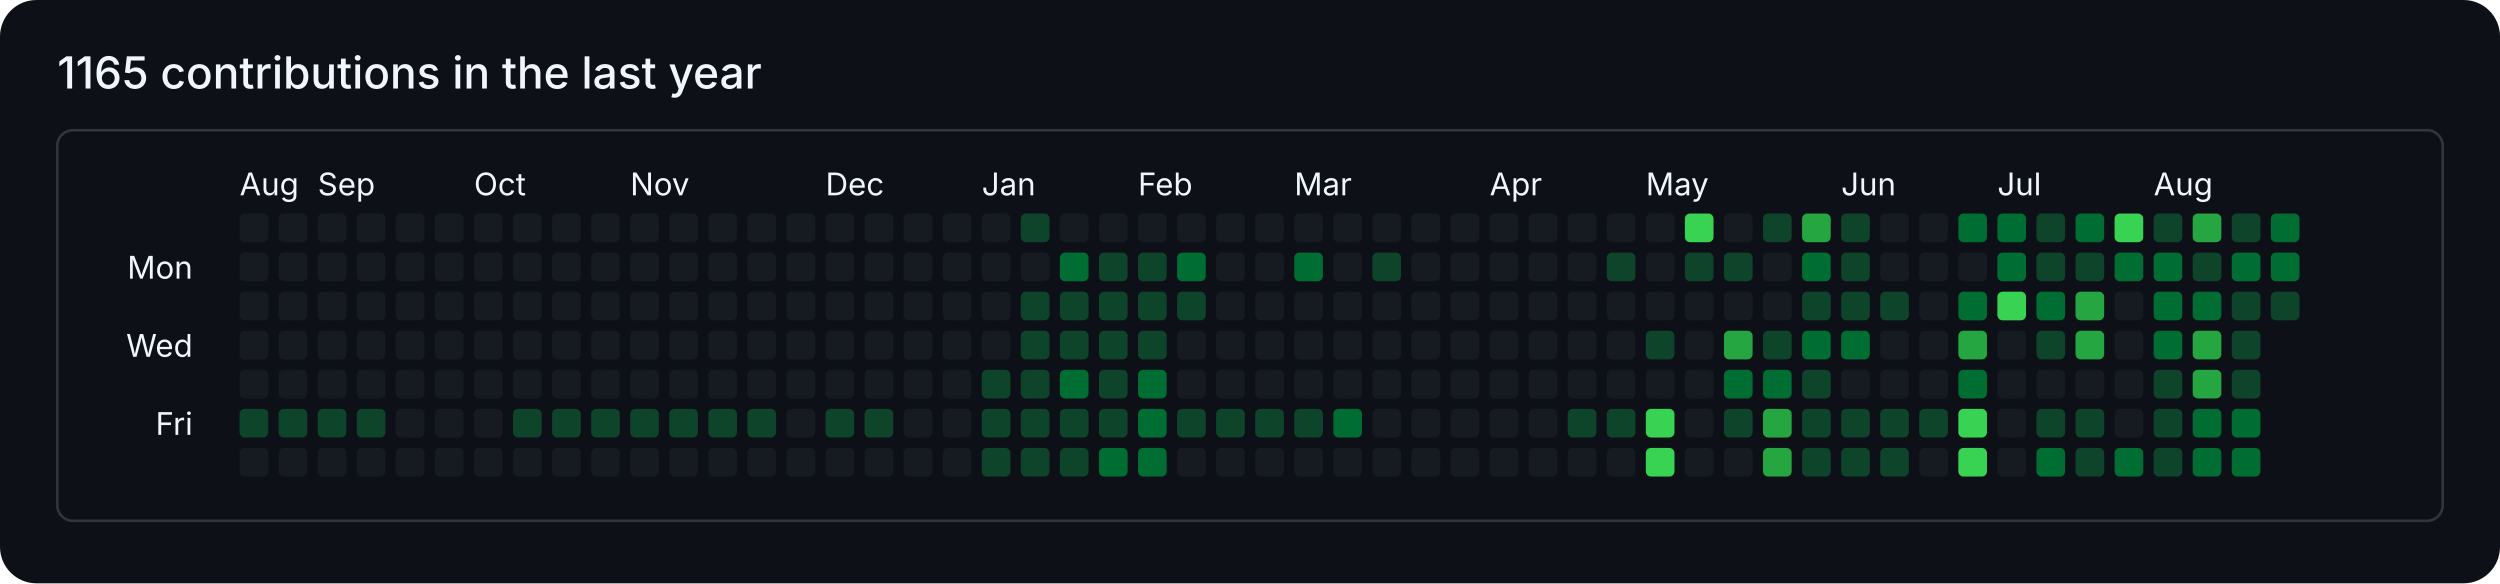
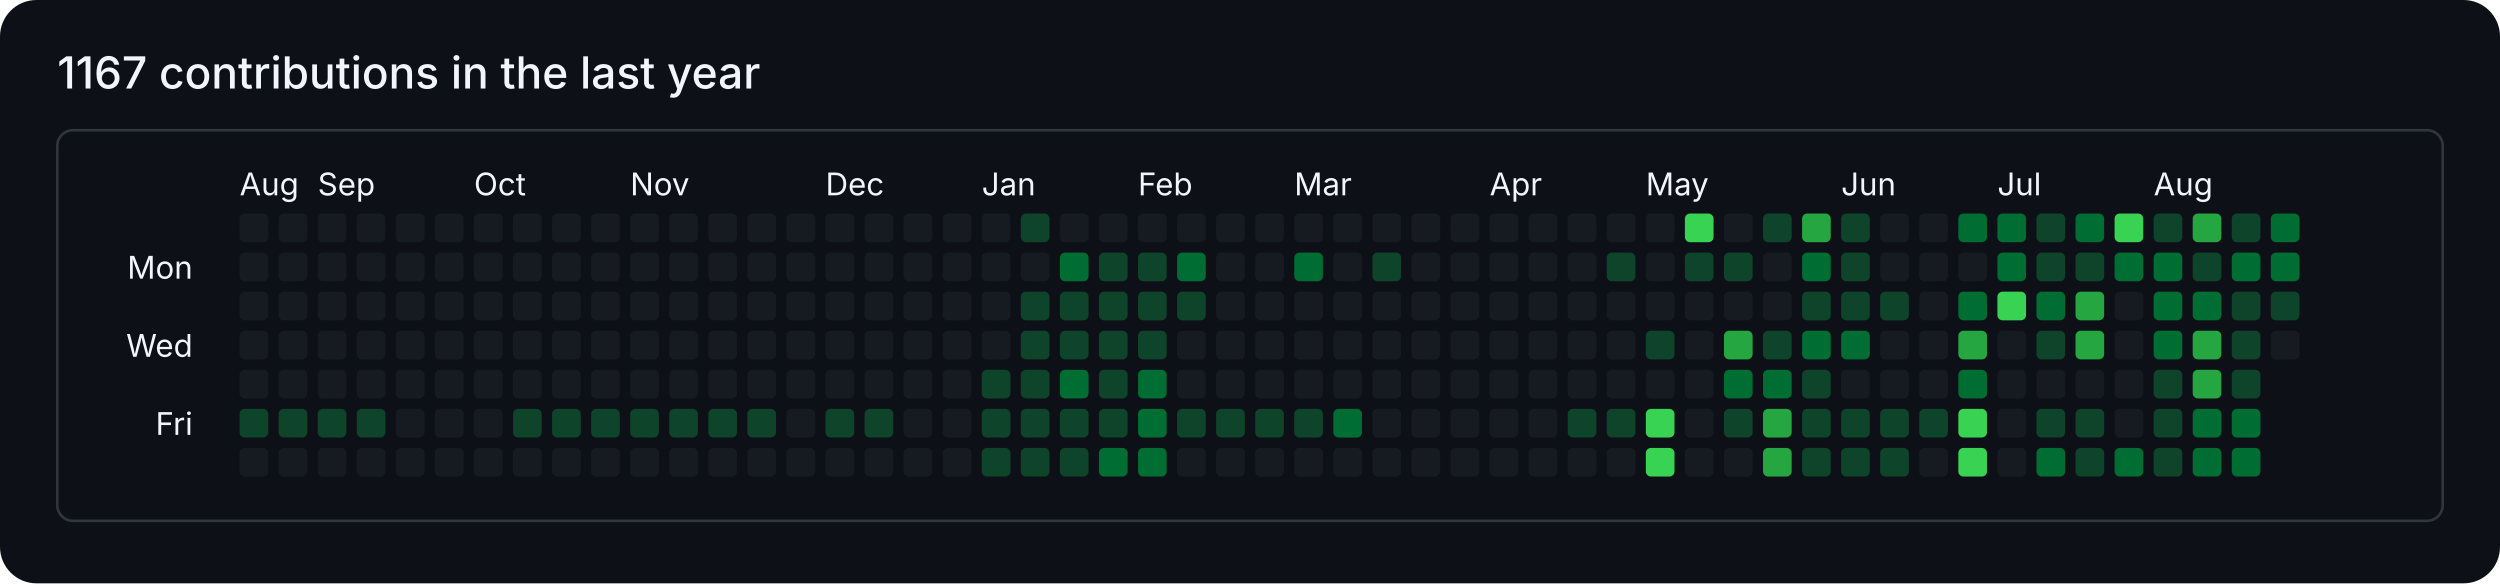
<svg xmlns="http://www.w3.org/2000/svg" width="1200" height="280" viewBox="0 0 960 224" fill="none" role="img" aria-label="AleksZyro GitHub contribution calendar">
  <style>
    .title { font: 500 17px -apple-system, BlinkMacSystemFont, 'Segoe UI', sans-serif; fill: #f0f6fc; }
    .month-label, .weekday-label, .legend, .hint { font: 400 12px -apple-system, BlinkMacSystemFont, 'Segoe UI', sans-serif; fill: #f0f6fc; }
    .hint, .legend-muted { fill: #8b949e; }
    .day-cell { shape-rendering: geometricPrecision; }
  </style>
  <rect width="960" height="224" rx="14" fill="#0d1117" />
-   <text x="22" y="34" class="title">1165 contributions in the last year</text>
+   <text x="22" y="34" class="title">1167 contributions in the last year</text>
  <rect x="22" y="50" width="916" height="150" rx="6" fill="none" stroke="#30363d" />
  <text x="92" y="75" class="month-label">Aug</text>
  <text x="122" y="75" class="month-label">Sep</text>
  <text x="182" y="75" class="month-label">Oct</text>
  <text x="242" y="75" class="month-label">Nov</text>
  <text x="317" y="75" class="month-label">Dec</text>
  <text x="377" y="75" class="month-label">Jan</text>
  <text x="437" y="75" class="month-label">Feb</text>
  <text x="497" y="75" class="month-label">Mar</text>
  <text x="572" y="75" class="month-label">Apr</text>
  <text x="632" y="75" class="month-label">May</text>
  <text x="707" y="75" class="month-label">Jun</text>
  <text x="767" y="75" class="month-label">Jul</text>
  <text x="827" y="75" class="month-label">Aug</text>
  <text x="74" y="107" class="weekday-label" text-anchor="end">Mon</text>
  <text x="74" y="137" class="weekday-label" text-anchor="end">Wed</text>
  <text x="74" y="167" class="weekday-label" text-anchor="end">Fri</text>
  <rect class="day-cell" x="92" y="82" width="11" height="11" rx="2" fill="#161b22" />
  <rect class="day-cell" x="92" y="97" width="11" height="11" rx="2" fill="#161b22" />
  <rect class="day-cell" x="92" y="112" width="11" height="11" rx="2" fill="#161b22" />
  <rect class="day-cell" x="92" y="127" width="11" height="11" rx="2" fill="#161b22" />
  <rect class="day-cell" x="92" y="142" width="11" height="11" rx="2" fill="#161b22" />
  <rect class="day-cell" x="92" y="157" width="11" height="11" rx="2" fill="#0e4429" />
  <rect class="day-cell" x="92" y="172" width="11" height="11" rx="2" fill="#161b22" />
  <rect class="day-cell" x="107" y="82" width="11" height="11" rx="2" fill="#161b22" />
  <rect class="day-cell" x="107" y="97" width="11" height="11" rx="2" fill="#161b22" />
  <rect class="day-cell" x="107" y="112" width="11" height="11" rx="2" fill="#161b22" />
  <rect class="day-cell" x="107" y="127" width="11" height="11" rx="2" fill="#161b22" />
  <rect class="day-cell" x="107" y="142" width="11" height="11" rx="2" fill="#161b22" />
  <rect class="day-cell" x="107" y="157" width="11" height="11" rx="2" fill="#0e4429" />
  <rect class="day-cell" x="107" y="172" width="11" height="11" rx="2" fill="#161b22" />
  <rect class="day-cell" x="122" y="82" width="11" height="11" rx="2" fill="#161b22" />
  <rect class="day-cell" x="122" y="97" width="11" height="11" rx="2" fill="#161b22" />
  <rect class="day-cell" x="122" y="112" width="11" height="11" rx="2" fill="#161b22" />
  <rect class="day-cell" x="122" y="127" width="11" height="11" rx="2" fill="#161b22" />
  <rect class="day-cell" x="122" y="142" width="11" height="11" rx="2" fill="#161b22" />
  <rect class="day-cell" x="122" y="157" width="11" height="11" rx="2" fill="#0e4429" />
  <rect class="day-cell" x="122" y="172" width="11" height="11" rx="2" fill="#161b22" />
  <rect class="day-cell" x="137" y="82" width="11" height="11" rx="2" fill="#161b22" />
  <rect class="day-cell" x="137" y="97" width="11" height="11" rx="2" fill="#161b22" />
  <rect class="day-cell" x="137" y="112" width="11" height="11" rx="2" fill="#161b22" />
  <rect class="day-cell" x="137" y="127" width="11" height="11" rx="2" fill="#161b22" />
  <rect class="day-cell" x="137" y="142" width="11" height="11" rx="2" fill="#161b22" />
  <rect class="day-cell" x="137" y="157" width="11" height="11" rx="2" fill="#0e4429" />
  <rect class="day-cell" x="137" y="172" width="11" height="11" rx="2" fill="#161b22" />
  <rect class="day-cell" x="152" y="82" width="11" height="11" rx="2" fill="#161b22" />
  <rect class="day-cell" x="152" y="97" width="11" height="11" rx="2" fill="#161b22" />
  <rect class="day-cell" x="152" y="112" width="11" height="11" rx="2" fill="#161b22" />
  <rect class="day-cell" x="152" y="127" width="11" height="11" rx="2" fill="#161b22" />
  <rect class="day-cell" x="152" y="142" width="11" height="11" rx="2" fill="#161b22" />
  <rect class="day-cell" x="152" y="157" width="11" height="11" rx="2" fill="#161b22" />
  <rect class="day-cell" x="152" y="172" width="11" height="11" rx="2" fill="#161b22" />
  <rect class="day-cell" x="167" y="82" width="11" height="11" rx="2" fill="#161b22" />
  <rect class="day-cell" x="167" y="97" width="11" height="11" rx="2" fill="#161b22" />
  <rect class="day-cell" x="167" y="112" width="11" height="11" rx="2" fill="#161b22" />
  <rect class="day-cell" x="167" y="127" width="11" height="11" rx="2" fill="#161b22" />
  <rect class="day-cell" x="167" y="142" width="11" height="11" rx="2" fill="#161b22" />
  <rect class="day-cell" x="167" y="157" width="11" height="11" rx="2" fill="#161b22" />
  <rect class="day-cell" x="167" y="172" width="11" height="11" rx="2" fill="#161b22" />
  <rect class="day-cell" x="182" y="82" width="11" height="11" rx="2" fill="#161b22" />
  <rect class="day-cell" x="182" y="97" width="11" height="11" rx="2" fill="#161b22" />
  <rect class="day-cell" x="182" y="112" width="11" height="11" rx="2" fill="#161b22" />
  <rect class="day-cell" x="182" y="127" width="11" height="11" rx="2" fill="#161b22" />
  <rect class="day-cell" x="182" y="142" width="11" height="11" rx="2" fill="#161b22" />
  <rect class="day-cell" x="182" y="157" width="11" height="11" rx="2" fill="#161b22" />
  <rect class="day-cell" x="182" y="172" width="11" height="11" rx="2" fill="#161b22" />
  <rect class="day-cell" x="197" y="82" width="11" height="11" rx="2" fill="#161b22" />
  <rect class="day-cell" x="197" y="97" width="11" height="11" rx="2" fill="#161b22" />
  <rect class="day-cell" x="197" y="112" width="11" height="11" rx="2" fill="#161b22" />
  <rect class="day-cell" x="197" y="127" width="11" height="11" rx="2" fill="#161b22" />
  <rect class="day-cell" x="197" y="142" width="11" height="11" rx="2" fill="#161b22" />
  <rect class="day-cell" x="197" y="157" width="11" height="11" rx="2" fill="#0e4429" />
  <rect class="day-cell" x="197" y="172" width="11" height="11" rx="2" fill="#161b22" />
  <rect class="day-cell" x="212" y="82" width="11" height="11" rx="2" fill="#161b22" />
  <rect class="day-cell" x="212" y="97" width="11" height="11" rx="2" fill="#161b22" />
  <rect class="day-cell" x="212" y="112" width="11" height="11" rx="2" fill="#161b22" />
  <rect class="day-cell" x="212" y="127" width="11" height="11" rx="2" fill="#161b22" />
  <rect class="day-cell" x="212" y="142" width="11" height="11" rx="2" fill="#161b22" />
  <rect class="day-cell" x="212" y="157" width="11" height="11" rx="2" fill="#0e4429" />
  <rect class="day-cell" x="212" y="172" width="11" height="11" rx="2" fill="#161b22" />
  <rect class="day-cell" x="227" y="82" width="11" height="11" rx="2" fill="#161b22" />
  <rect class="day-cell" x="227" y="97" width="11" height="11" rx="2" fill="#161b22" />
  <rect class="day-cell" x="227" y="112" width="11" height="11" rx="2" fill="#161b22" />
  <rect class="day-cell" x="227" y="127" width="11" height="11" rx="2" fill="#161b22" />
  <rect class="day-cell" x="227" y="142" width="11" height="11" rx="2" fill="#161b22" />
  <rect class="day-cell" x="227" y="157" width="11" height="11" rx="2" fill="#0e4429" />
  <rect class="day-cell" x="227" y="172" width="11" height="11" rx="2" fill="#161b22" />
  <rect class="day-cell" x="242" y="82" width="11" height="11" rx="2" fill="#161b22" />
  <rect class="day-cell" x="242" y="97" width="11" height="11" rx="2" fill="#161b22" />
  <rect class="day-cell" x="242" y="112" width="11" height="11" rx="2" fill="#161b22" />
  <rect class="day-cell" x="242" y="127" width="11" height="11" rx="2" fill="#161b22" />
  <rect class="day-cell" x="242" y="142" width="11" height="11" rx="2" fill="#161b22" />
  <rect class="day-cell" x="242" y="157" width="11" height="11" rx="2" fill="#0e4429" />
  <rect class="day-cell" x="242" y="172" width="11" height="11" rx="2" fill="#161b22" />
  <rect class="day-cell" x="257" y="82" width="11" height="11" rx="2" fill="#161b22" />
  <rect class="day-cell" x="257" y="97" width="11" height="11" rx="2" fill="#161b22" />
  <rect class="day-cell" x="257" y="112" width="11" height="11" rx="2" fill="#161b22" />
  <rect class="day-cell" x="257" y="127" width="11" height="11" rx="2" fill="#161b22" />
  <rect class="day-cell" x="257" y="142" width="11" height="11" rx="2" fill="#161b22" />
  <rect class="day-cell" x="257" y="157" width="11" height="11" rx="2" fill="#0e4429" />
  <rect class="day-cell" x="257" y="172" width="11" height="11" rx="2" fill="#161b22" />
  <rect class="day-cell" x="272" y="82" width="11" height="11" rx="2" fill="#161b22" />
  <rect class="day-cell" x="272" y="97" width="11" height="11" rx="2" fill="#161b22" />
  <rect class="day-cell" x="272" y="112" width="11" height="11" rx="2" fill="#161b22" />
  <rect class="day-cell" x="272" y="127" width="11" height="11" rx="2" fill="#161b22" />
  <rect class="day-cell" x="272" y="142" width="11" height="11" rx="2" fill="#161b22" />
  <rect class="day-cell" x="272" y="157" width="11" height="11" rx="2" fill="#0e4429" />
  <rect class="day-cell" x="272" y="172" width="11" height="11" rx="2" fill="#161b22" />
  <rect class="day-cell" x="287" y="82" width="11" height="11" rx="2" fill="#161b22" />
  <rect class="day-cell" x="287" y="97" width="11" height="11" rx="2" fill="#161b22" />
  <rect class="day-cell" x="287" y="112" width="11" height="11" rx="2" fill="#161b22" />
  <rect class="day-cell" x="287" y="127" width="11" height="11" rx="2" fill="#161b22" />
  <rect class="day-cell" x="287" y="142" width="11" height="11" rx="2" fill="#161b22" />
  <rect class="day-cell" x="287" y="157" width="11" height="11" rx="2" fill="#0e4429" />
  <rect class="day-cell" x="287" y="172" width="11" height="11" rx="2" fill="#161b22" />
  <rect class="day-cell" x="302" y="82" width="11" height="11" rx="2" fill="#161b22" />
  <rect class="day-cell" x="302" y="97" width="11" height="11" rx="2" fill="#161b22" />
  <rect class="day-cell" x="302" y="112" width="11" height="11" rx="2" fill="#161b22" />
  <rect class="day-cell" x="302" y="127" width="11" height="11" rx="2" fill="#161b22" />
  <rect class="day-cell" x="302" y="142" width="11" height="11" rx="2" fill="#161b22" />
  <rect class="day-cell" x="302" y="157" width="11" height="11" rx="2" fill="#161b22" />
  <rect class="day-cell" x="302" y="172" width="11" height="11" rx="2" fill="#161b22" />
  <rect class="day-cell" x="317" y="82" width="11" height="11" rx="2" fill="#161b22" />
  <rect class="day-cell" x="317" y="97" width="11" height="11" rx="2" fill="#161b22" />
  <rect class="day-cell" x="317" y="112" width="11" height="11" rx="2" fill="#161b22" />
  <rect class="day-cell" x="317" y="127" width="11" height="11" rx="2" fill="#161b22" />
  <rect class="day-cell" x="317" y="142" width="11" height="11" rx="2" fill="#161b22" />
  <rect class="day-cell" x="317" y="157" width="11" height="11" rx="2" fill="#0e4429" />
  <rect class="day-cell" x="317" y="172" width="11" height="11" rx="2" fill="#161b22" />
  <rect class="day-cell" x="332" y="82" width="11" height="11" rx="2" fill="#161b22" />
  <rect class="day-cell" x="332" y="97" width="11" height="11" rx="2" fill="#161b22" />
  <rect class="day-cell" x="332" y="112" width="11" height="11" rx="2" fill="#161b22" />
  <rect class="day-cell" x="332" y="127" width="11" height="11" rx="2" fill="#161b22" />
  <rect class="day-cell" x="332" y="142" width="11" height="11" rx="2" fill="#161b22" />
  <rect class="day-cell" x="332" y="157" width="11" height="11" rx="2" fill="#0e4429" />
  <rect class="day-cell" x="332" y="172" width="11" height="11" rx="2" fill="#161b22" />
  <rect class="day-cell" x="347" y="82" width="11" height="11" rx="2" fill="#161b22" />
  <rect class="day-cell" x="347" y="97" width="11" height="11" rx="2" fill="#161b22" />
  <rect class="day-cell" x="347" y="112" width="11" height="11" rx="2" fill="#161b22" />
  <rect class="day-cell" x="347" y="127" width="11" height="11" rx="2" fill="#161b22" />
  <rect class="day-cell" x="347" y="142" width="11" height="11" rx="2" fill="#161b22" />
  <rect class="day-cell" x="347" y="157" width="11" height="11" rx="2" fill="#161b22" />
  <rect class="day-cell" x="347" y="172" width="11" height="11" rx="2" fill="#161b22" />
  <rect class="day-cell" x="362" y="82" width="11" height="11" rx="2" fill="#161b22" />
  <rect class="day-cell" x="362" y="97" width="11" height="11" rx="2" fill="#161b22" />
  <rect class="day-cell" x="362" y="112" width="11" height="11" rx="2" fill="#161b22" />
  <rect class="day-cell" x="362" y="127" width="11" height="11" rx="2" fill="#161b22" />
  <rect class="day-cell" x="362" y="142" width="11" height="11" rx="2" fill="#161b22" />
  <rect class="day-cell" x="362" y="157" width="11" height="11" rx="2" fill="#161b22" />
  <rect class="day-cell" x="362" y="172" width="11" height="11" rx="2" fill="#161b22" />
  <rect class="day-cell" x="377" y="82" width="11" height="11" rx="2" fill="#161b22" />
  <rect class="day-cell" x="377" y="97" width="11" height="11" rx="2" fill="#161b22" />
  <rect class="day-cell" x="377" y="112" width="11" height="11" rx="2" fill="#161b22" />
  <rect class="day-cell" x="377" y="127" width="11" height="11" rx="2" fill="#161b22" />
  <rect class="day-cell" x="377" y="142" width="11" height="11" rx="2" fill="#0e4429" />
  <rect class="day-cell" x="377" y="157" width="11" height="11" rx="2" fill="#0e4429" />
  <rect class="day-cell" x="377" y="172" width="11" height="11" rx="2" fill="#0e4429" />
  <rect class="day-cell" x="392" y="82" width="11" height="11" rx="2" fill="#0e4429" />
  <rect class="day-cell" x="392" y="97" width="11" height="11" rx="2" fill="#161b22" />
  <rect class="day-cell" x="392" y="112" width="11" height="11" rx="2" fill="#0e4429" />
  <rect class="day-cell" x="392" y="127" width="11" height="11" rx="2" fill="#0e4429" />
  <rect class="day-cell" x="392" y="142" width="11" height="11" rx="2" fill="#0e4429" />
  <rect class="day-cell" x="392" y="157" width="11" height="11" rx="2" fill="#0e4429" />
  <rect class="day-cell" x="392" y="172" width="11" height="11" rx="2" fill="#0e4429" />
  <rect class="day-cell" x="407" y="82" width="11" height="11" rx="2" fill="#161b22" />
  <rect class="day-cell" x="407" y="97" width="11" height="11" rx="2" fill="#006d32" />
  <rect class="day-cell" x="407" y="112" width="11" height="11" rx="2" fill="#0e4429" />
  <rect class="day-cell" x="407" y="127" width="11" height="11" rx="2" fill="#0e4429" />
  <rect class="day-cell" x="407" y="142" width="11" height="11" rx="2" fill="#006d32" />
  <rect class="day-cell" x="407" y="157" width="11" height="11" rx="2" fill="#0e4429" />
  <rect class="day-cell" x="407" y="172" width="11" height="11" rx="2" fill="#0e4429" />
  <rect class="day-cell" x="422" y="82" width="11" height="11" rx="2" fill="#161b22" />
  <rect class="day-cell" x="422" y="97" width="11" height="11" rx="2" fill="#0e4429" />
  <rect class="day-cell" x="422" y="112" width="11" height="11" rx="2" fill="#0e4429" />
  <rect class="day-cell" x="422" y="127" width="11" height="11" rx="2" fill="#0e4429" />
  <rect class="day-cell" x="422" y="142" width="11" height="11" rx="2" fill="#0e4429" />
  <rect class="day-cell" x="422" y="157" width="11" height="11" rx="2" fill="#0e4429" />
  <rect class="day-cell" x="422" y="172" width="11" height="11" rx="2" fill="#006d32" />
  <rect class="day-cell" x="437" y="82" width="11" height="11" rx="2" fill="#161b22" />
  <rect class="day-cell" x="437" y="97" width="11" height="11" rx="2" fill="#0e4429" />
  <rect class="day-cell" x="437" y="112" width="11" height="11" rx="2" fill="#0e4429" />
  <rect class="day-cell" x="437" y="127" width="11" height="11" rx="2" fill="#0e4429" />
  <rect class="day-cell" x="437" y="142" width="11" height="11" rx="2" fill="#006d32" />
  <rect class="day-cell" x="437" y="157" width="11" height="11" rx="2" fill="#006d32" />
  <rect class="day-cell" x="437" y="172" width="11" height="11" rx="2" fill="#006d32" />
  <rect class="day-cell" x="452" y="82" width="11" height="11" rx="2" fill="#161b22" />
  <rect class="day-cell" x="452" y="97" width="11" height="11" rx="2" fill="#006d32" />
  <rect class="day-cell" x="452" y="112" width="11" height="11" rx="2" fill="#0e4429" />
  <rect class="day-cell" x="452" y="127" width="11" height="11" rx="2" fill="#161b22" />
  <rect class="day-cell" x="452" y="142" width="11" height="11" rx="2" fill="#161b22" />
  <rect class="day-cell" x="452" y="157" width="11" height="11" rx="2" fill="#0e4429" />
  <rect class="day-cell" x="452" y="172" width="11" height="11" rx="2" fill="#161b22" />
  <rect class="day-cell" x="467" y="82" width="11" height="11" rx="2" fill="#161b22" />
  <rect class="day-cell" x="467" y="97" width="11" height="11" rx="2" fill="#161b22" />
  <rect class="day-cell" x="467" y="112" width="11" height="11" rx="2" fill="#161b22" />
  <rect class="day-cell" x="467" y="127" width="11" height="11" rx="2" fill="#161b22" />
  <rect class="day-cell" x="467" y="142" width="11" height="11" rx="2" fill="#161b22" />
  <rect class="day-cell" x="467" y="157" width="11" height="11" rx="2" fill="#0e4429" />
  <rect class="day-cell" x="467" y="172" width="11" height="11" rx="2" fill="#161b22" />
  <rect class="day-cell" x="482" y="82" width="11" height="11" rx="2" fill="#161b22" />
  <rect class="day-cell" x="482" y="97" width="11" height="11" rx="2" fill="#161b22" />
  <rect class="day-cell" x="482" y="112" width="11" height="11" rx="2" fill="#161b22" />
  <rect class="day-cell" x="482" y="127" width="11" height="11" rx="2" fill="#161b22" />
  <rect class="day-cell" x="482" y="142" width="11" height="11" rx="2" fill="#161b22" />
  <rect class="day-cell" x="482" y="157" width="11" height="11" rx="2" fill="#0e4429" />
  <rect class="day-cell" x="482" y="172" width="11" height="11" rx="2" fill="#161b22" />
  <rect class="day-cell" x="497" y="82" width="11" height="11" rx="2" fill="#161b22" />
  <rect class="day-cell" x="497" y="97" width="11" height="11" rx="2" fill="#006d32" />
  <rect class="day-cell" x="497" y="112" width="11" height="11" rx="2" fill="#161b22" />
  <rect class="day-cell" x="497" y="127" width="11" height="11" rx="2" fill="#161b22" />
  <rect class="day-cell" x="497" y="142" width="11" height="11" rx="2" fill="#161b22" />
  <rect class="day-cell" x="497" y="157" width="11" height="11" rx="2" fill="#0e4429" />
  <rect class="day-cell" x="497" y="172" width="11" height="11" rx="2" fill="#161b22" />
  <rect class="day-cell" x="512" y="82" width="11" height="11" rx="2" fill="#161b22" />
  <rect class="day-cell" x="512" y="97" width="11" height="11" rx="2" fill="#161b22" />
  <rect class="day-cell" x="512" y="112" width="11" height="11" rx="2" fill="#161b22" />
  <rect class="day-cell" x="512" y="127" width="11" height="11" rx="2" fill="#161b22" />
  <rect class="day-cell" x="512" y="142" width="11" height="11" rx="2" fill="#161b22" />
  <rect class="day-cell" x="512" y="157" width="11" height="11" rx="2" fill="#006d32" />
  <rect class="day-cell" x="512" y="172" width="11" height="11" rx="2" fill="#161b22" />
  <rect class="day-cell" x="527" y="82" width="11" height="11" rx="2" fill="#161b22" />
  <rect class="day-cell" x="527" y="97" width="11" height="11" rx="2" fill="#0e4429" />
  <rect class="day-cell" x="527" y="112" width="11" height="11" rx="2" fill="#161b22" />
  <rect class="day-cell" x="527" y="127" width="11" height="11" rx="2" fill="#161b22" />
  <rect class="day-cell" x="527" y="142" width="11" height="11" rx="2" fill="#161b22" />
  <rect class="day-cell" x="527" y="157" width="11" height="11" rx="2" fill="#161b22" />
  <rect class="day-cell" x="527" y="172" width="11" height="11" rx="2" fill="#161b22" />
  <rect class="day-cell" x="542" y="82" width="11" height="11" rx="2" fill="#161b22" />
  <rect class="day-cell" x="542" y="97" width="11" height="11" rx="2" fill="#161b22" />
  <rect class="day-cell" x="542" y="112" width="11" height="11" rx="2" fill="#161b22" />
  <rect class="day-cell" x="542" y="127" width="11" height="11" rx="2" fill="#161b22" />
  <rect class="day-cell" x="542" y="142" width="11" height="11" rx="2" fill="#161b22" />
  <rect class="day-cell" x="542" y="157" width="11" height="11" rx="2" fill="#161b22" />
  <rect class="day-cell" x="542" y="172" width="11" height="11" rx="2" fill="#161b22" />
  <rect class="day-cell" x="557" y="82" width="11" height="11" rx="2" fill="#161b22" />
  <rect class="day-cell" x="557" y="97" width="11" height="11" rx="2" fill="#161b22" />
  <rect class="day-cell" x="557" y="112" width="11" height="11" rx="2" fill="#161b22" />
  <rect class="day-cell" x="557" y="127" width="11" height="11" rx="2" fill="#161b22" />
  <rect class="day-cell" x="557" y="142" width="11" height="11" rx="2" fill="#161b22" />
  <rect class="day-cell" x="557" y="157" width="11" height="11" rx="2" fill="#161b22" />
  <rect class="day-cell" x="557" y="172" width="11" height="11" rx="2" fill="#161b22" />
  <rect class="day-cell" x="572" y="82" width="11" height="11" rx="2" fill="#161b22" />
  <rect class="day-cell" x="572" y="97" width="11" height="11" rx="2" fill="#161b22" />
  <rect class="day-cell" x="572" y="112" width="11" height="11" rx="2" fill="#161b22" />
  <rect class="day-cell" x="572" y="127" width="11" height="11" rx="2" fill="#161b22" />
  <rect class="day-cell" x="572" y="142" width="11" height="11" rx="2" fill="#161b22" />
  <rect class="day-cell" x="572" y="157" width="11" height="11" rx="2" fill="#161b22" />
  <rect class="day-cell" x="572" y="172" width="11" height="11" rx="2" fill="#161b22" />
  <rect class="day-cell" x="587" y="82" width="11" height="11" rx="2" fill="#161b22" />
  <rect class="day-cell" x="587" y="97" width="11" height="11" rx="2" fill="#161b22" />
  <rect class="day-cell" x="587" y="112" width="11" height="11" rx="2" fill="#161b22" />
  <rect class="day-cell" x="587" y="127" width="11" height="11" rx="2" fill="#161b22" />
  <rect class="day-cell" x="587" y="142" width="11" height="11" rx="2" fill="#161b22" />
  <rect class="day-cell" x="587" y="157" width="11" height="11" rx="2" fill="#161b22" />
  <rect class="day-cell" x="587" y="172" width="11" height="11" rx="2" fill="#161b22" />
  <rect class="day-cell" x="602" y="82" width="11" height="11" rx="2" fill="#161b22" />
  <rect class="day-cell" x="602" y="97" width="11" height="11" rx="2" fill="#161b22" />
  <rect class="day-cell" x="602" y="112" width="11" height="11" rx="2" fill="#161b22" />
  <rect class="day-cell" x="602" y="127" width="11" height="11" rx="2" fill="#161b22" />
  <rect class="day-cell" x="602" y="142" width="11" height="11" rx="2" fill="#161b22" />
  <rect class="day-cell" x="602" y="157" width="11" height="11" rx="2" fill="#0e4429" />
  <rect class="day-cell" x="602" y="172" width="11" height="11" rx="2" fill="#161b22" />
  <rect class="day-cell" x="617" y="82" width="11" height="11" rx="2" fill="#161b22" />
  <rect class="day-cell" x="617" y="97" width="11" height="11" rx="2" fill="#0e4429" />
  <rect class="day-cell" x="617" y="112" width="11" height="11" rx="2" fill="#161b22" />
  <rect class="day-cell" x="617" y="127" width="11" height="11" rx="2" fill="#161b22" />
  <rect class="day-cell" x="617" y="142" width="11" height="11" rx="2" fill="#161b22" />
  <rect class="day-cell" x="617" y="157" width="11" height="11" rx="2" fill="#0e4429" />
  <rect class="day-cell" x="617" y="172" width="11" height="11" rx="2" fill="#161b22" />
  <rect class="day-cell" x="632" y="82" width="11" height="11" rx="2" fill="#161b22" />
  <rect class="day-cell" x="632" y="97" width="11" height="11" rx="2" fill="#161b22" />
  <rect class="day-cell" x="632" y="112" width="11" height="11" rx="2" fill="#161b22" />
  <rect class="day-cell" x="632" y="127" width="11" height="11" rx="2" fill="#0e4429" />
  <rect class="day-cell" x="632" y="142" width="11" height="11" rx="2" fill="#161b22" />
  <rect class="day-cell" x="632" y="157" width="11" height="11" rx="2" fill="#39d353" />
  <rect class="day-cell" x="632" y="172" width="11" height="11" rx="2" fill="#39d353" />
  <rect class="day-cell" x="647" y="82" width="11" height="11" rx="2" fill="#39d353" />
  <rect class="day-cell" x="647" y="97" width="11" height="11" rx="2" fill="#0e4429" />
  <rect class="day-cell" x="647" y="112" width="11" height="11" rx="2" fill="#161b22" />
  <rect class="day-cell" x="647" y="127" width="11" height="11" rx="2" fill="#161b22" />
  <rect class="day-cell" x="647" y="142" width="11" height="11" rx="2" fill="#161b22" />
  <rect class="day-cell" x="647" y="157" width="11" height="11" rx="2" fill="#161b22" />
  <rect class="day-cell" x="647" y="172" width="11" height="11" rx="2" fill="#161b22" />
  <rect class="day-cell" x="662" y="82" width="11" height="11" rx="2" fill="#161b22" />
  <rect class="day-cell" x="662" y="97" width="11" height="11" rx="2" fill="#0e4429" />
  <rect class="day-cell" x="662" y="112" width="11" height="11" rx="2" fill="#161b22" />
  <rect class="day-cell" x="662" y="127" width="11" height="11" rx="2" fill="#26a641" />
  <rect class="day-cell" x="662" y="142" width="11" height="11" rx="2" fill="#006d32" />
  <rect class="day-cell" x="662" y="157" width="11" height="11" rx="2" fill="#0e4429" />
  <rect class="day-cell" x="662" y="172" width="11" height="11" rx="2" fill="#161b22" />
  <rect class="day-cell" x="677" y="82" width="11" height="11" rx="2" fill="#0e4429" />
  <rect class="day-cell" x="677" y="97" width="11" height="11" rx="2" fill="#161b22" />
  <rect class="day-cell" x="677" y="112" width="11" height="11" rx="2" fill="#161b22" />
  <rect class="day-cell" x="677" y="127" width="11" height="11" rx="2" fill="#0e4429" />
  <rect class="day-cell" x="677" y="142" width="11" height="11" rx="2" fill="#006d32" />
  <rect class="day-cell" x="677" y="157" width="11" height="11" rx="2" fill="#26a641" />
  <rect class="day-cell" x="677" y="172" width="11" height="11" rx="2" fill="#26a641" />
  <rect class="day-cell" x="692" y="82" width="11" height="11" rx="2" fill="#26a641" />
  <rect class="day-cell" x="692" y="97" width="11" height="11" rx="2" fill="#006d32" />
  <rect class="day-cell" x="692" y="112" width="11" height="11" rx="2" fill="#0e4429" />
  <rect class="day-cell" x="692" y="127" width="11" height="11" rx="2" fill="#006d32" />
  <rect class="day-cell" x="692" y="142" width="11" height="11" rx="2" fill="#0e4429" />
  <rect class="day-cell" x="692" y="157" width="11" height="11" rx="2" fill="#0e4429" />
  <rect class="day-cell" x="692" y="172" width="11" height="11" rx="2" fill="#0e4429" />
  <rect class="day-cell" x="707" y="82" width="11" height="11" rx="2" fill="#0e4429" />
  <rect class="day-cell" x="707" y="97" width="11" height="11" rx="2" fill="#0e4429" />
  <rect class="day-cell" x="707" y="112" width="11" height="11" rx="2" fill="#0e4429" />
  <rect class="day-cell" x="707" y="127" width="11" height="11" rx="2" fill="#006d32" />
  <rect class="day-cell" x="707" y="142" width="11" height="11" rx="2" fill="#161b22" />
  <rect class="day-cell" x="707" y="157" width="11" height="11" rx="2" fill="#0e4429" />
  <rect class="day-cell" x="707" y="172" width="11" height="11" rx="2" fill="#0e4429" />
  <rect class="day-cell" x="722" y="82" width="11" height="11" rx="2" fill="#161b22" />
  <rect class="day-cell" x="722" y="97" width="11" height="11" rx="2" fill="#161b22" />
  <rect class="day-cell" x="722" y="112" width="11" height="11" rx="2" fill="#0e4429" />
  <rect class="day-cell" x="722" y="127" width="11" height="11" rx="2" fill="#161b22" />
  <rect class="day-cell" x="722" y="142" width="11" height="11" rx="2" fill="#161b22" />
  <rect class="day-cell" x="722" y="157" width="11" height="11" rx="2" fill="#0e4429" />
  <rect class="day-cell" x="722" y="172" width="11" height="11" rx="2" fill="#0e4429" />
  <rect class="day-cell" x="737" y="82" width="11" height="11" rx="2" fill="#161b22" />
  <rect class="day-cell" x="737" y="97" width="11" height="11" rx="2" fill="#161b22" />
  <rect class="day-cell" x="737" y="112" width="11" height="11" rx="2" fill="#161b22" />
  <rect class="day-cell" x="737" y="127" width="11" height="11" rx="2" fill="#161b22" />
  <rect class="day-cell" x="737" y="142" width="11" height="11" rx="2" fill="#161b22" />
  <rect class="day-cell" x="737" y="157" width="11" height="11" rx="2" fill="#0e4429" />
  <rect class="day-cell" x="737" y="172" width="11" height="11" rx="2" fill="#161b22" />
  <rect class="day-cell" x="752" y="82" width="11" height="11" rx="2" fill="#006d32" />
  <rect class="day-cell" x="752" y="97" width="11" height="11" rx="2" fill="#161b22" />
  <rect class="day-cell" x="752" y="112" width="11" height="11" rx="2" fill="#006d32" />
  <rect class="day-cell" x="752" y="127" width="11" height="11" rx="2" fill="#26a641" />
  <rect class="day-cell" x="752" y="142" width="11" height="11" rx="2" fill="#006d32" />
  <rect class="day-cell" x="752" y="157" width="11" height="11" rx="2" fill="#39d353" />
  <rect class="day-cell" x="752" y="172" width="11" height="11" rx="2" fill="#39d353" />
  <rect class="day-cell" x="767" y="82" width="11" height="11" rx="2" fill="#006d32" />
  <rect class="day-cell" x="767" y="97" width="11" height="11" rx="2" fill="#006d32" />
  <rect class="day-cell" x="767" y="112" width="11" height="11" rx="2" fill="#39d353" />
  <rect class="day-cell" x="767" y="127" width="11" height="11" rx="2" fill="#161b22" />
  <rect class="day-cell" x="767" y="142" width="11" height="11" rx="2" fill="#161b22" />
  <rect class="day-cell" x="767" y="157" width="11" height="11" rx="2" fill="#161b22" />
  <rect class="day-cell" x="767" y="172" width="11" height="11" rx="2" fill="#161b22" />
  <rect class="day-cell" x="782" y="82" width="11" height="11" rx="2" fill="#0e4429" />
  <rect class="day-cell" x="782" y="97" width="11" height="11" rx="2" fill="#0e4429" />
  <rect class="day-cell" x="782" y="112" width="11" height="11" rx="2" fill="#006d32" />
  <rect class="day-cell" x="782" y="127" width="11" height="11" rx="2" fill="#0e4429" />
  <rect class="day-cell" x="782" y="142" width="11" height="11" rx="2" fill="#161b22" />
  <rect class="day-cell" x="782" y="157" width="11" height="11" rx="2" fill="#0e4429" />
  <rect class="day-cell" x="782" y="172" width="11" height="11" rx="2" fill="#006d32" />
  <rect class="day-cell" x="797" y="82" width="11" height="11" rx="2" fill="#006d32" />
  <rect class="day-cell" x="797" y="97" width="11" height="11" rx="2" fill="#0e4429" />
  <rect class="day-cell" x="797" y="112" width="11" height="11" rx="2" fill="#26a641" />
  <rect class="day-cell" x="797" y="127" width="11" height="11" rx="2" fill="#26a641" />
  <rect class="day-cell" x="797" y="142" width="11" height="11" rx="2" fill="#161b22" />
  <rect class="day-cell" x="797" y="157" width="11" height="11" rx="2" fill="#0e4429" />
  <rect class="day-cell" x="797" y="172" width="11" height="11" rx="2" fill="#0e4429" />
  <rect class="day-cell" x="812" y="82" width="11" height="11" rx="2" fill="#39d353" />
  <rect class="day-cell" x="812" y="97" width="11" height="11" rx="2" fill="#006d32" />
  <rect class="day-cell" x="812" y="112" width="11" height="11" rx="2" fill="#161b22" />
  <rect class="day-cell" x="812" y="127" width="11" height="11" rx="2" fill="#161b22" />
  <rect class="day-cell" x="812" y="142" width="11" height="11" rx="2" fill="#161b22" />
  <rect class="day-cell" x="812" y="157" width="11" height="11" rx="2" fill="#161b22" />
  <rect class="day-cell" x="812" y="172" width="11" height="11" rx="2" fill="#006d32" />
  <rect class="day-cell" x="827" y="82" width="11" height="11" rx="2" fill="#0e4429" />
  <rect class="day-cell" x="827" y="97" width="11" height="11" rx="2" fill="#006d32" />
  <rect class="day-cell" x="827" y="112" width="11" height="11" rx="2" fill="#006d32" />
  <rect class="day-cell" x="827" y="127" width="11" height="11" rx="2" fill="#006d32" />
  <rect class="day-cell" x="827" y="142" width="11" height="11" rx="2" fill="#0e4429" />
  <rect class="day-cell" x="827" y="157" width="11" height="11" rx="2" fill="#0e4429" />
  <rect class="day-cell" x="827" y="172" width="11" height="11" rx="2" fill="#0e4429" />
  <rect class="day-cell" x="842" y="82" width="11" height="11" rx="2" fill="#26a641" />
  <rect class="day-cell" x="842" y="97" width="11" height="11" rx="2" fill="#0e4429" />
  <rect class="day-cell" x="842" y="112" width="11" height="11" rx="2" fill="#006d32" />
  <rect class="day-cell" x="842" y="127" width="11" height="11" rx="2" fill="#26a641" />
  <rect class="day-cell" x="842" y="142" width="11" height="11" rx="2" fill="#26a641" />
  <rect class="day-cell" x="842" y="157" width="11" height="11" rx="2" fill="#006d32" />
  <rect class="day-cell" x="842" y="172" width="11" height="11" rx="2" fill="#006d32" />
  <rect class="day-cell" x="857" y="82" width="11" height="11" rx="2" fill="#0e4429" />
  <rect class="day-cell" x="857" y="97" width="11" height="11" rx="2" fill="#006d32" />
  <rect class="day-cell" x="857" y="112" width="11" height="11" rx="2" fill="#0e4429" />
  <rect class="day-cell" x="857" y="127" width="11" height="11" rx="2" fill="#0e4429" />
  <rect class="day-cell" x="857" y="142" width="11" height="11" rx="2" fill="#0e4429" />
  <rect class="day-cell" x="857" y="157" width="11" height="11" rx="2" fill="#006d32" />
  <rect class="day-cell" x="857" y="172" width="11" height="11" rx="2" fill="#006d32" />
  <rect class="day-cell" x="872" y="82" width="11" height="11" rx="2" fill="#006d32" />
  <rect class="day-cell" x="872" y="97" width="11" height="11" rx="2" fill="#006d32" />
  <rect class="day-cell" x="872" y="112" width="11" height="11" rx="2" fill="#0e4429" />
+   <rect class="day-cell" x="872" y="127" width="11" height="11" rx="2" fill="#161b22" />
</svg>
